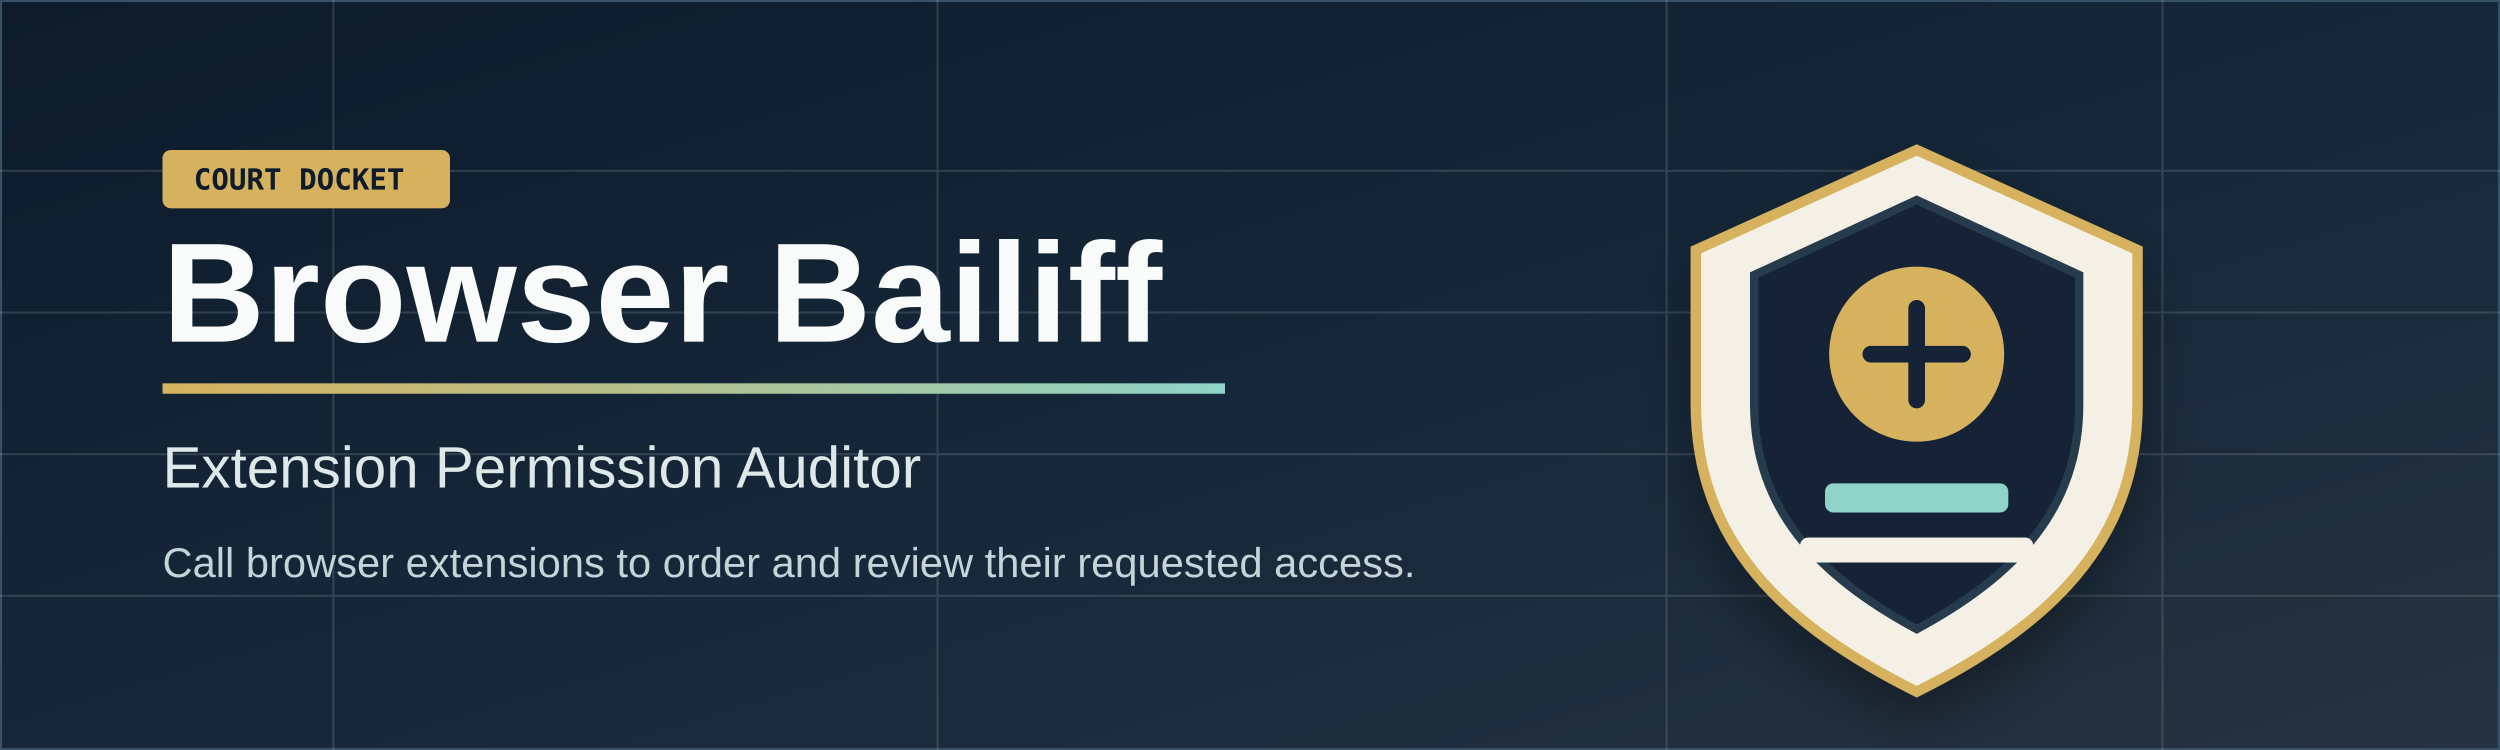
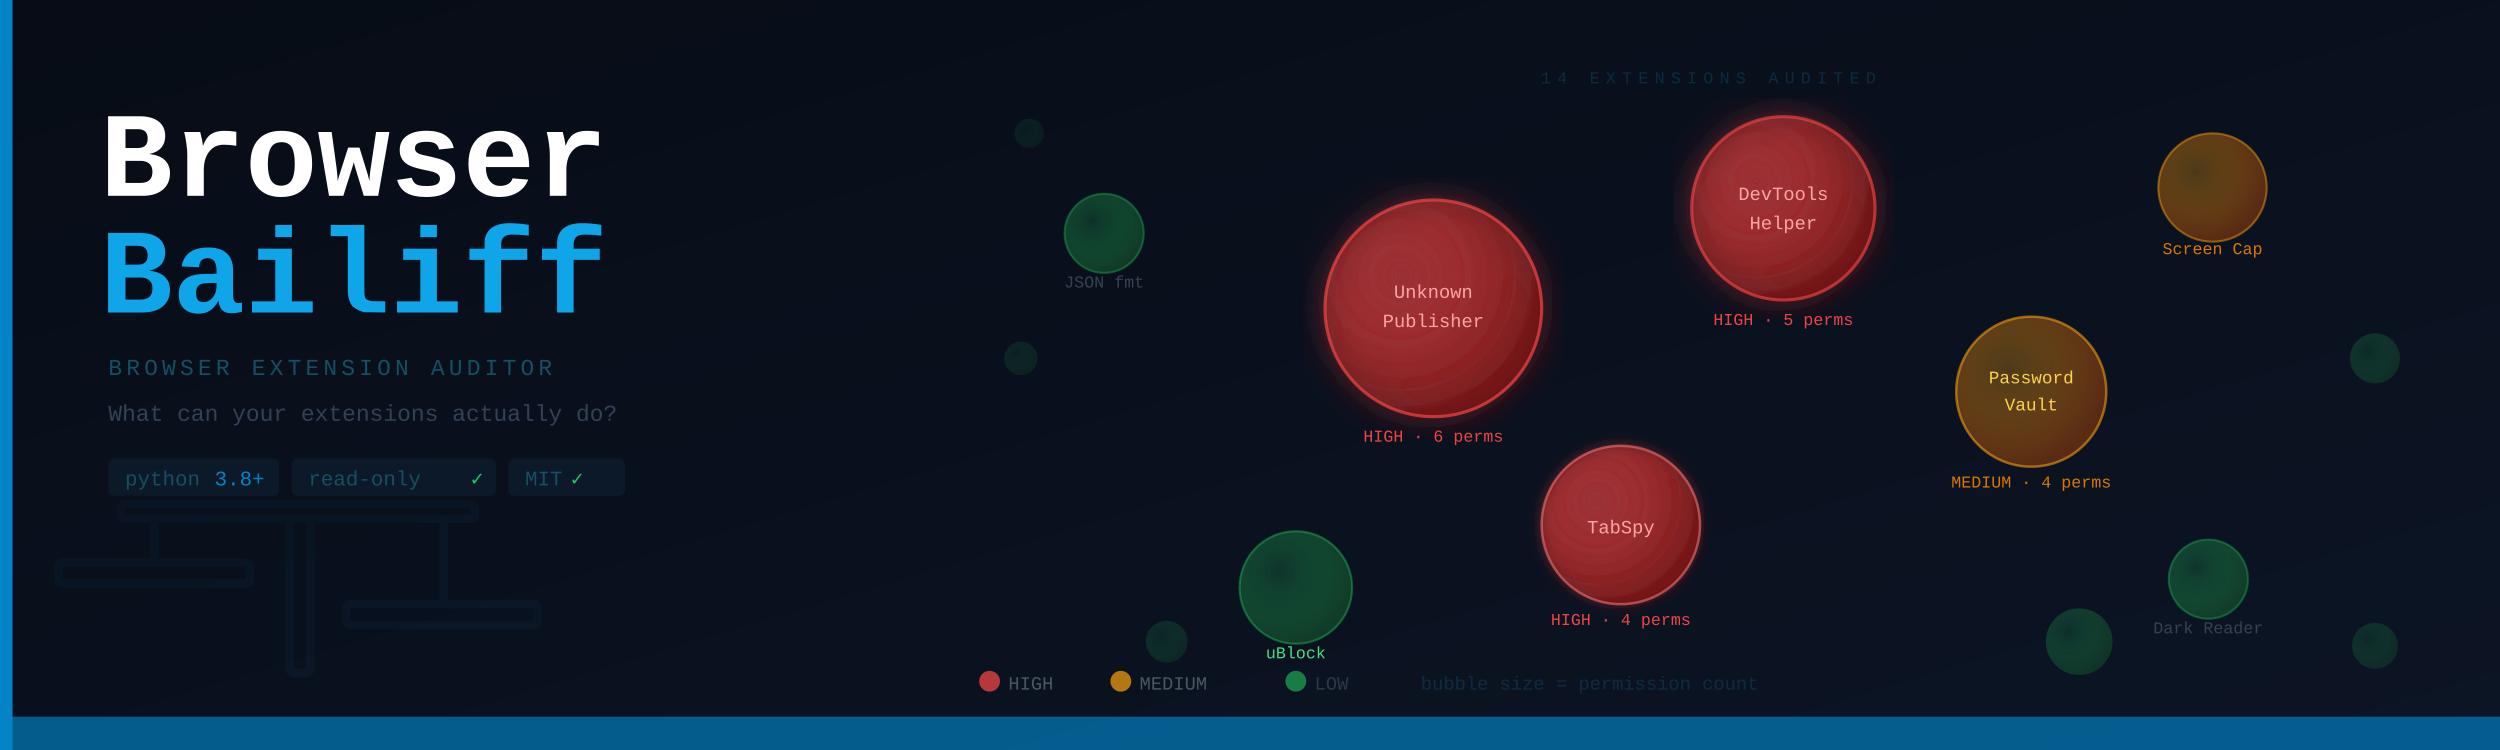
- <svg xmlns="http://www.w3.org/2000/svg" width="1200" height="360" viewBox="0 0 1200 360" role="img" aria-labelledby="title desc">
+ <svg xmlns="http://www.w3.org/2000/svg" viewBox="0 0 1200 360" role="img" aria-label="Browser Bailiff project banner">
  <defs>
    <linearGradient id="bg" x1="0" y1="0" x2="1" y2="1">
-       <stop offset="0" stop-color="#0d1b2a" />
-       <stop offset="0.55" stop-color="#16283a" />
-       <stop offset="1" stop-color="#26323f" />
+       <stop offset="0%" stop-color="#070C16" />
+       <stop offset="100%" stop-color="#0C1525" />
    </linearGradient>
-     <linearGradient id="accent" x1="0" y1="0" x2="1" y2="0">
-       <stop offset="0" stop-color="#d6b25e" />
-       <stop offset="1" stop-color="#8ed3c7" />
-     </linearGradient>
-     <filter id="shadow" x="-20%" y="-20%" width="140%" height="140%">
-       <feDropShadow dx="0" dy="12" stdDeviation="14" flood-color="#000000" flood-opacity="0.34" />
+     <radialGradient id="hf" cx="35%" cy="35%" r="65%">
+       <stop offset="0%" stop-color="#EF4444" stop-opacity="0.38" />
+       <stop offset="100%" stop-color="#7F1D1D" stop-opacity="0.78" />
+     </radialGradient>
+     <radialGradient id="mf" cx="35%" cy="35%" r="65%">
+       <stop offset="0%" stop-color="#F59E0B" stop-opacity="0.28" />
+       <stop offset="100%" stop-color="#78350F" stop-opacity="0.72" />
+     </radialGradient>
+     <radialGradient id="lf" cx="35%" cy="35%" r="65%">
+       <stop offset="0%" stop-color="#22C55E" stop-opacity="0.18" />
+       <stop offset="100%" stop-color="#14532D" stop-opacity="0.65" />
+     </radialGradient>
+     <filter id="hg">
+       <feGaussianBlur stdDeviation="8" result="b" />
+       <feMerge>
+         <feMergeNode in="b" />
+         <feMergeNode in="SourceGraphic" />
+       </feMerge>
+     </filter>
+     <filter id="sg">
+       <feGaussianBlur stdDeviation="3" result="b" />
+       <feMerge>
+         <feMergeNode in="b" />
+         <feMergeNode in="SourceGraphic" />
+       </feMerge>
    </filter>
  </defs>
  <rect width="1200" height="360" fill="url(#bg)" />
-   <rect x="0" y="0" width="1200" height="360" fill="none" stroke="#385166" stroke-width="2" />
-   <g opacity="0.15" stroke="#d7e6e4" stroke-width="1">
-     <path d="M0 82 H1200" />
-     <path d="M0 150 H1200" />
-     <path d="M0 218 H1200" />
-     <path d="M0 286 H1200" />
-     <path d="M160 0 V360" />
-     <path d="M450 0 V360" />
-     <path d="M800 0 V360" />
-     <path d="M1038 0 V360" />
+   <rect x="0" y="0" width="6" height="360" fill="#0284C7" />
+   <g transform="translate(28,180)" opacity="0.04" stroke="#0EA5E9" stroke-width="4" fill="none">
+     <rect x="0" y="90" width="92" height="10" rx="2" />
+     <rect x="138" y="110" width="92" height="10" rx="2" />
+     <rect x="30" y="62" width="170" height="7" rx="2" />
+     <rect x="111" y="69" width="10" height="74" rx="2" />
+     <line x1="46" y1="69" x2="46" y2="90" />
+     <line x1="185" y1="69" x2="185" y2="110" />
  </g>
-   <g transform="translate(790 54)" filter="url(#shadow)">
-     <path d="M130 18 L236 66 V140 C236 206 194 246 130 278 C66 246 24 206 24 140 V66 Z" fill="#f4f0e6" stroke="#d6b25e" stroke-width="5" />
-     <path d="M130 42 L208 78 V140 C208 190 178 222 130 248 C82 222 52 190 52 140 V78 Z" fill="#142235" stroke="#263b4c" stroke-width="4" />
-     <circle cx="130" cy="116" r="42" fill="#d6b25e" />
-     <path d="M108 116 H152" stroke="#142235" stroke-width="8" stroke-linecap="round" />
-     <path d="M130 94 V138" stroke="#142235" stroke-width="8" stroke-linecap="round" />
-     <rect x="86" y="178" width="88" height="14" rx="4" fill="#8ed3c7" />
-     <rect x="74" y="204" width="112" height="12" rx="4" fill="#f4f0e6" />
+   <text x="48" y="94" font-family="'Courier New',Courier,monospace" font-size="58" font-weight="bold" fill="#FFFFFF">Browser</text>
+   <text x="48" y="150" font-family="'Courier New',Courier,monospace" font-size="58" font-weight="bold" fill="#0EA5E9">Bailiff</text>
+   <text x="52" y="180" font-family="'Courier New',Courier,monospace" font-size="11" fill="#164E63" letter-spacing="2">BROWSER EXTENSION AUDITOR</text>
+   <text x="52" y="202" font-family="'Courier New',Courier,monospace" font-size="11" fill="#334155">What can your extensions actually do?</text>
+   <g font-family="'Courier New',Courier,monospace" font-size="10">
+     <rect x="52" y="220" width="82" height="18" rx="3" fill="#0B1929" />
+     <text x="60" y="233" fill="#164E63">python </text>
+     <text x="103" y="233" fill="#0284C7">3.8+</text>
+     <rect x="140" y="220" width="98" height="18" rx="3" fill="#0B1929" />
+     <text x="148" y="233" fill="#164E63">read-only</text>
+     <text x="226" y="233" fill="#22C55E">✓</text>
+     <rect x="244" y="220" width="56" height="18" rx="3" fill="#0B1929" />
+     <text x="252" y="233" fill="#164E63">MIT </text>
+     <text x="274" y="233" fill="#22C55E">✓</text>
  </g>
-   <g transform="translate(78 72)">
-     <rect x="0" y="0" width="138" height="28" rx="4" fill="#d6b25e" />
-     <text x="15" y="19" font-family="Consolas, monospace" font-size="14" font-weight="700" fill="#0d1b2a">COURT DOCKET</text>
-     <text x="0" y="92" font-family="Segoe UI, Arial, sans-serif" font-size="68" font-weight="850" fill="#f8fbfa">Browser Bailiff</text>
-     <rect x="0" y="112" width="510" height="5" fill="url(#accent)" />
-     <text x="0" y="162" font-family="Segoe UI, Arial, sans-serif" font-size="28" fill="#dde9e8">Extension Permission Auditor</text>
-     <text x="0" y="205" font-family="Segoe UI, Arial, sans-serif" font-size="20" fill="#c4d4d8">Call browser extensions to order and review their requested access.</text>
+   <text x="820" y="40" font-family="'Courier New',Courier,monospace" font-size="8" fill="#0C2A40" letter-spacing="3" text-anchor="middle">14 EXTENSIONS AUDITED</text>
+   <circle cx="688" cy="148" r="52" fill="url(#hf)" filter="url(#hg)" />
+   <circle cx="688" cy="148" r="52" fill="none" stroke="#EF4444" stroke-width="1.5" opacity="0.72" />
+   <text x="688" y="143" font-family="'Courier New',Courier,monospace" font-size="9" fill="#FCA5A5" text-anchor="middle">Unknown</text>
+   <text x="688" y="157" font-family="'Courier New',Courier,monospace" font-size="9" fill="#FCA5A5" text-anchor="middle">Publisher</text>
+   <text x="688" y="212" font-family="'Courier New',Courier,monospace" font-size="8" fill="#EF4444" text-anchor="middle">HIGH · 6 perms</text>
+   <circle cx="856" cy="100" r="44" fill="url(#hf)" filter="url(#hg)" />
+   <circle cx="856" cy="100" r="44" fill="none" stroke="#EF4444" stroke-width="1.5" opacity="0.65" />
+   <text x="856" y="96" font-family="'Courier New',Courier,monospace" font-size="9" fill="#FCA5A5" text-anchor="middle">DevTools</text>
+   <text x="856" y="110" font-family="'Courier New',Courier,monospace" font-size="9" fill="#FCA5A5" text-anchor="middle">Helper</text>
+   <text x="856" y="156" font-family="'Courier New',Courier,monospace" font-size="8" fill="#EF4444" text-anchor="middle">HIGH · 5 perms</text>
+   <circle cx="778" cy="252" r="38" fill="url(#hf)" filter="url(#sg)" />
+   <circle cx="778" cy="252" r="38" fill="none" stroke="#F87171" stroke-width="1.2" opacity="0.58" />
+   <text x="778" y="256" font-family="'Courier New',Courier,monospace" font-size="9" fill="#FCA5A5" text-anchor="middle">TabSpy</text>
+   <text x="778" y="300" font-family="'Courier New',Courier,monospace" font-size="8" fill="#EF4444" text-anchor="middle">HIGH · 4 perms</text>
+   <circle cx="975" cy="188" r="36" fill="url(#mf)" />
+   <circle cx="975" cy="188" r="36" fill="none" stroke="#F59E0B" stroke-width="1.2" opacity="0.58" />
+   <text x="975" y="184" font-family="'Courier New',Courier,monospace" font-size="8.5" fill="#FCD34D" text-anchor="middle">Password</text>
+   <text x="975" y="197" font-family="'Courier New',Courier,monospace" font-size="8.5" fill="#FCD34D" text-anchor="middle">Vault</text>
+   <text x="975" y="234" font-family="'Courier New',Courier,monospace" font-size="8" fill="#D97706" text-anchor="middle">MEDIUM · 4 perms</text>
+   <circle cx="1062" cy="90" r="26" fill="url(#mf)" />
+   <circle cx="1062" cy="90" r="26" fill="none" stroke="#F59E0B" stroke-width="1" opacity="0.48" />
+   <text x="1062" y="122" font-family="'Courier New',Courier,monospace" font-size="8" fill="#D97706" text-anchor="middle">Screen Cap</text>
+   <circle cx="622" cy="282" r="27" fill="url(#lf)" />
+   <circle cx="622" cy="282" r="27" fill="none" stroke="#22C55E" stroke-width="1" opacity="0.42" />
+   <text x="622" y="316" font-family="'Courier New',Courier,monospace" font-size="8" fill="#4ADE80" text-anchor="middle">uBlock</text>
+   <circle cx="530" cy="112" r="19" fill="url(#lf)" />
+   <circle cx="530" cy="112" r="19" fill="none" stroke="#22C55E" stroke-width="1" opacity="0.35" />
+   <text x="530" y="138" font-family="'Courier New',Courier,monospace" font-size="8" fill="#374151" text-anchor="middle">JSON fmt</text>
+   <circle cx="1060" cy="278" r="19" fill="url(#lf)" />
+   <circle cx="1060" cy="278" r="19" fill="none" stroke="#22C55E" stroke-width="1" opacity="0.35" />
+   <text x="1060" y="304" font-family="'Courier New',Courier,monospace" font-size="8" fill="#374151" text-anchor="middle">Dark Reader</text>
+   <circle cx="998" cy="308" r="16" fill="url(#lf)" opacity="0.8" />
+   <circle cx="1140" cy="172" r="12" fill="url(#lf)" opacity="0.65" />
+   <circle cx="1140" cy="310" r="11" fill="url(#lf)" opacity="0.55" />
+   <circle cx="560" cy="308" r="10" fill="url(#lf)" opacity="0.5" />
+   <circle cx="490" cy="172" r="8" fill="url(#lf)" opacity="0.4" />
+   <circle cx="494" cy="64" r="7" fill="url(#lf)" opacity="0.32" />
+   <g transform="translate(470,328)" font-family="'Courier New',Courier,monospace" font-size="9">
+     <circle cx="5" cy="-1" r="5" fill="#EF4444" opacity="0.75" />
+     <text x="14" y="3" fill="#4B5563">HIGH</text>
+     <circle cx="68" cy="-1" r="5" fill="#F59E0B" opacity="0.72" />
+     <text x="77" y="3" fill="#4B5563">MEDIUM</text>
+     <circle cx="152" cy="-1" r="5" fill="#22C55E" opacity="0.6" />
+     <text x="161" y="3" fill="#2D3748">LOW</text>
+     <text x="212" y="3" fill="#0F2A40">  bubble size = permission count</text>
  </g>
+   <rect x="0" y="344" width="1200" height="16" fill="#0284C7" opacity="0.65" />
</svg>
